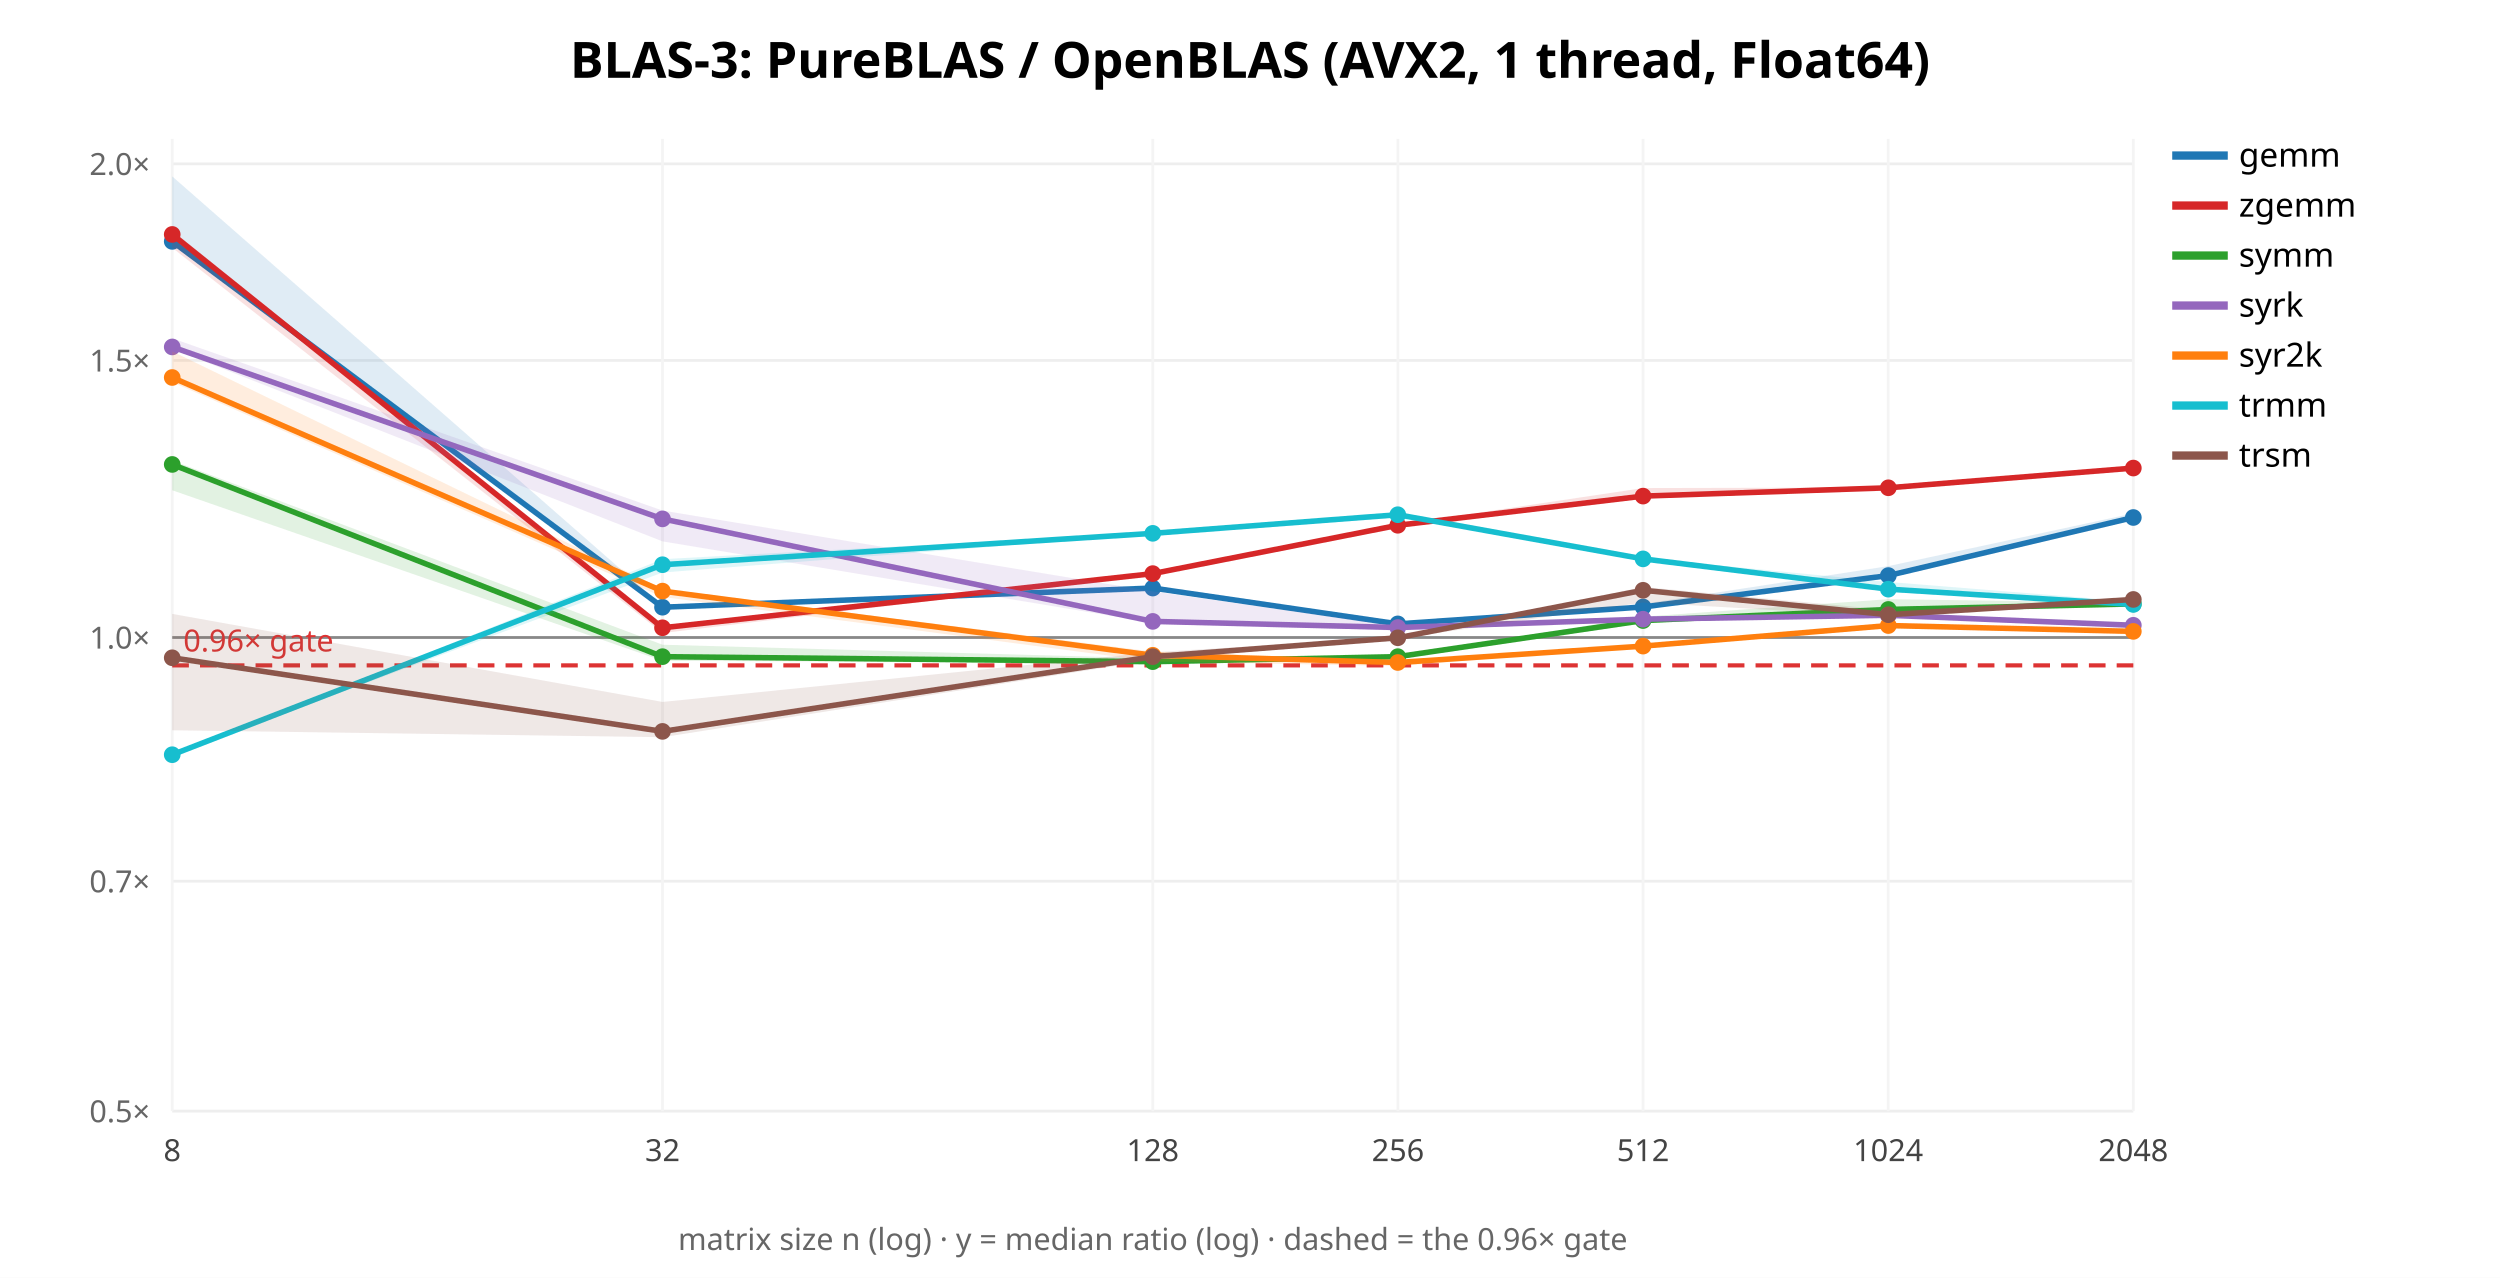
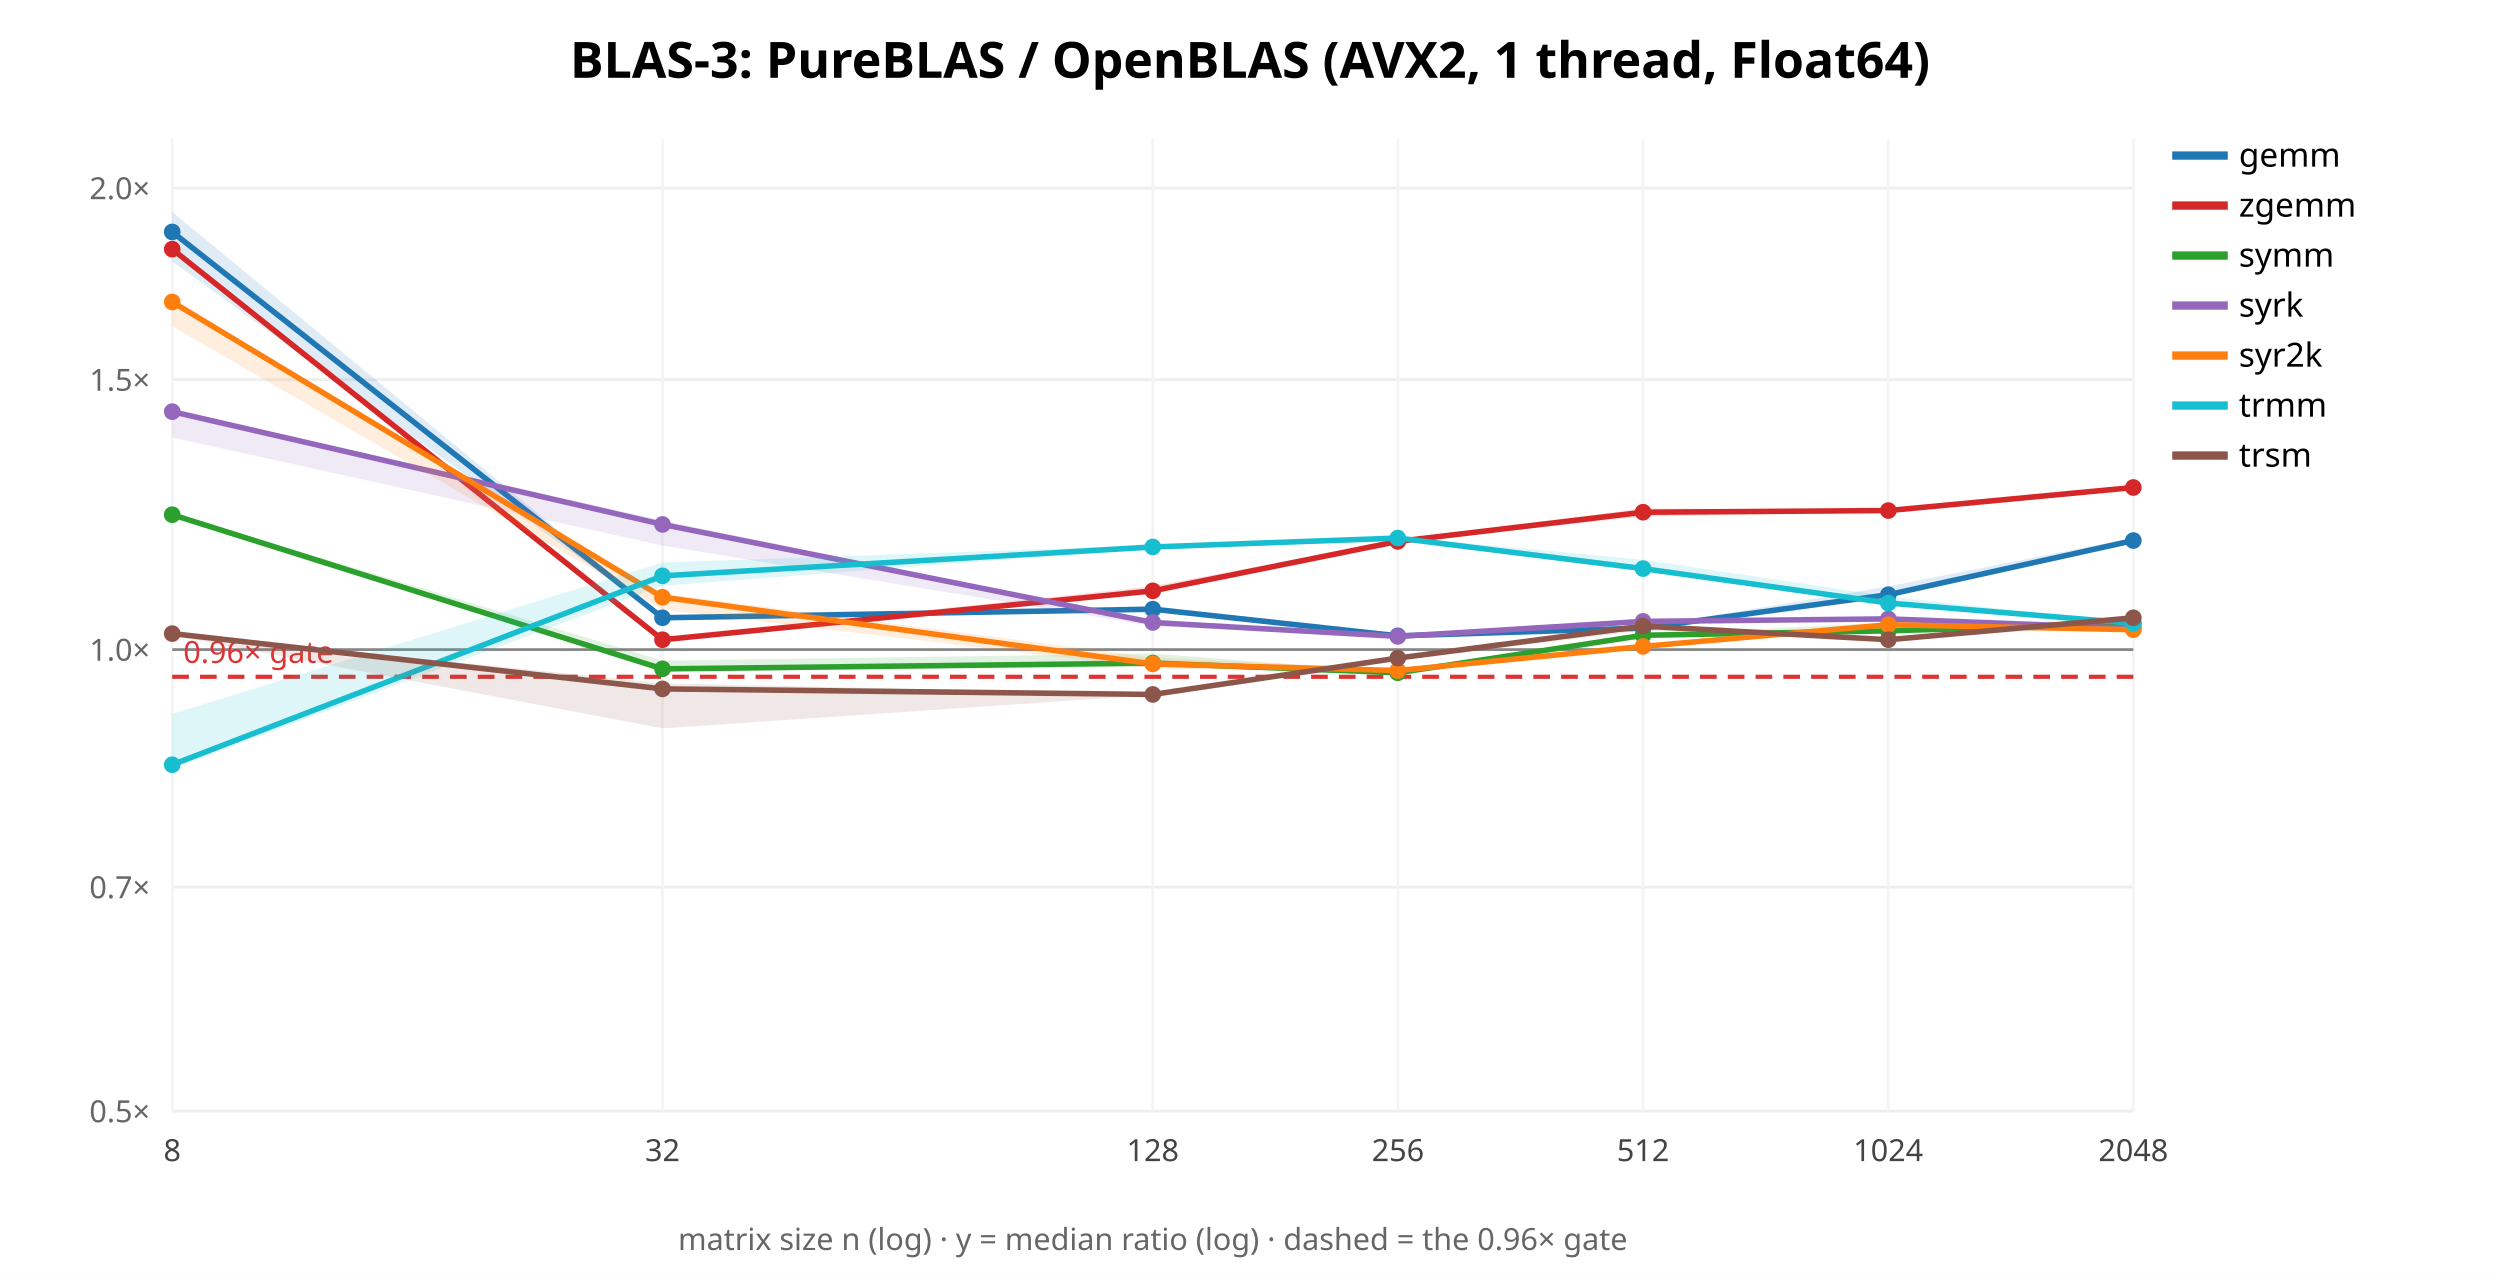
<svg xmlns="http://www.w3.org/2000/svg" width="900" height="460" font-family="sans-serif">
  <rect width="900" height="460" fill="white" />
  <text x="450.0" y="28" text-anchor="middle" font-size="18" font-weight="bold">BLAS-3: PureBLAS / OpenBLAS (AVX2, 1 thread, Float64)</text>
  <line x1="62" y1="400.0" x2="768" y2="400.0" stroke="#eee" />
  <text x="54" y="404.0" text-anchor="end" font-size="11" fill="#666">0.5×</text>
-   <line x1="62" y1="317.233" x2="768" y2="317.233" stroke="#eee" />
-   <text x="54" y="321.233" text-anchor="end" font-size="11" fill="#666">0.7×</text>
-   <line x1="62" y1="229.497" x2="768" y2="229.497" stroke="#eee" />
-   <text x="54" y="233.497" text-anchor="end" font-size="11" fill="#666">1.0×</text>
-   <line x1="62" y1="129.759" x2="768" y2="129.759" stroke="#eee" />
-   <text x="54" y="133.759" text-anchor="end" font-size="11" fill="#666">1.5×</text>
-   <line x1="62" y1="58.994" x2="768" y2="58.994" stroke="#eee" />
-   <text x="54" y="62.994" text-anchor="end" font-size="11" fill="#666">2.0×</text>
+   <line x1="62" y1="319.349" x2="768" y2="319.349" stroke="#eee" />
+   <text x="54" y="323.349" text-anchor="end" font-size="11" fill="#666">0.7×</text>
+   <line x1="62" y1="233.856" x2="768" y2="233.856" stroke="#eee" />
+   <text x="54" y="237.856" text-anchor="end" font-size="11" fill="#666">1.0×</text>
+   <line x1="62" y1="136.668" x2="768" y2="136.668" stroke="#eee" />
+   <text x="54" y="140.668" text-anchor="end" font-size="11" fill="#666">1.5×</text>
+   <line x1="62" y1="67.712" x2="768" y2="67.712" stroke="#eee" />
+   <text x="54" y="71.712" text-anchor="end" font-size="11" fill="#666">2.0×</text>
  <line x1="62.0" y1="50" x2="62.0" y2="400" stroke="#f4f4f4" />
  <text x="62.0" y="418" text-anchor="middle" font-size="11" fill="#444">8</text>
  <line x1="238.5" y1="50" x2="238.5" y2="400" stroke="#f4f4f4" />
  <text x="238.5" y="418" text-anchor="middle" font-size="11" fill="#444">32</text>
  <line x1="415.0" y1="50" x2="415.0" y2="400" stroke="#f4f4f4" />
  <text x="415.0" y="418" text-anchor="middle" font-size="11" fill="#444">128</text>
  <line x1="503.25" y1="50" x2="503.25" y2="400" stroke="#f4f4f4" />
  <text x="503.25" y="418" text-anchor="middle" font-size="11" fill="#444">256</text>
  <line x1="591.5" y1="50" x2="591.5" y2="400" stroke="#f4f4f4" />
  <text x="591.5" y="418" text-anchor="middle" font-size="11" fill="#444">512</text>
  <line x1="679.75" y1="50" x2="679.75" y2="400" stroke="#f4f4f4" />
  <text x="679.75" y="418" text-anchor="middle" font-size="11" fill="#444">1024</text>
  <line x1="768.0" y1="50" x2="768.0" y2="400" stroke="#f4f4f4" />
  <text x="768.0" y="418" text-anchor="middle" font-size="11" fill="#444">2048</text>
-   <line x1="62" y1="229.497" x2="768" y2="229.497" stroke="#888" />
-   <line x1="62" y1="239.538" x2="768" y2="239.538" stroke="#d33" stroke-width="1.5" stroke-dasharray="6 4" />
-   <text x="66" y="234.538" font-size="11" fill="#d33">0.96× gate</text>
-   <polygon points="62.0,63.5 238.5,218.1 415.0,211.7 503.2,224.5 591.5,217.4 679.8,203.8 768.0,184.8 768.0,186.9 679.8,207.3 591.5,218.8 503.2,224.6 415.0,212.1 238.5,218.9 62.0,88.0" fill="#1f77b4" opacity="0.14" stroke="none" />
-   <polyline points="62.0,86.9 238.5,218.6 415.0,211.7 503.2,224.6 591.5,218.5 679.8,207.2 768.0,186.3" fill="none" stroke="#1f77b4" stroke-width="2" />
-   <circle cx="62.0" cy="86.9" r="3" fill="#1f77b4" />
-   <circle cx="238.5" cy="218.6" r="3" fill="#1f77b4" />
-   <circle cx="415.0" cy="211.7" r="3" fill="#1f77b4" />
-   <circle cx="503.2" cy="224.6" r="3" fill="#1f77b4" />
-   <circle cx="591.5" cy="218.5" r="3" fill="#1f77b4" />
-   <circle cx="679.8" cy="207.2" r="3" fill="#1f77b4" />
-   <circle cx="768.0" cy="186.3" r="3" fill="#1f77b4" />
+   <line x1="62" y1="233.856" x2="768" y2="233.856" stroke="#888" />
+   <line x1="62" y1="243.641" x2="768" y2="243.641" stroke="#d33" stroke-width="1.5" stroke-dasharray="6 4" />
+   <text x="66" y="238.641" font-size="11" fill="#d33">0.96× gate</text>
+   <polygon points="62.0,76.3 238.5,221.8 415.0,219.1 503.2,228.7 591.5,225.8 679.8,211.1 768.0,193.6 768.0,195.1 679.8,214.3 591.5,226.6 503.2,229.1 415.0,220.2 238.5,222.6 62.0,94.1" fill="#1f77b4" opacity="0.14" stroke="none" />
+   <polyline points="62.0,83.5 238.5,222.4 415.0,219.3 503.2,228.9 591.5,226.1 679.8,214.1 768.0,194.6" fill="none" stroke="#1f77b4" stroke-width="2" />
+   <circle cx="62.0" cy="83.5" r="3" fill="#1f77b4" />
+   <circle cx="238.5" cy="222.4" r="3" fill="#1f77b4" />
+   <circle cx="415.0" cy="219.3" r="3" fill="#1f77b4" />
+   <circle cx="503.2" cy="228.9" r="3" fill="#1f77b4" />
+   <circle cx="591.5" cy="226.1" r="3" fill="#1f77b4" />
+   <circle cx="679.8" cy="214.1" r="3" fill="#1f77b4" />
+   <circle cx="768.0" cy="194.6" r="3" fill="#1f77b4" />
  <line x1="782" y1="56" x2="802" y2="56" stroke="#1f77b4" stroke-width="3" />
  <text x="806" y="60" font-size="12">gemm</text>
-   <polygon points="62.0,83.0 238.5,225.5 415.0,206.4 503.2,188.9 591.5,175.7 679.8,175.5 768.0,168.3 768.0,168.9 679.8,175.9 591.5,179.1 503.2,189.2 415.0,206.7 238.5,227.9 62.0,89.2" fill="#d62728" opacity="0.14" stroke="none" />
-   <polyline points="62.0,84.4 238.5,226.0 415.0,206.5 503.2,189.1 591.5,178.6 679.8,175.6 768.0,168.5" fill="none" stroke="#d62728" stroke-width="2" />
-   <circle cx="62.0" cy="84.4" r="3" fill="#d62728" />
-   <circle cx="238.5" cy="226.0" r="3" fill="#d62728" />
-   <circle cx="415.0" cy="206.5" r="3" fill="#d62728" />
-   <circle cx="503.2" cy="189.1" r="3" fill="#d62728" />
-   <circle cx="591.5" cy="178.6" r="3" fill="#d62728" />
-   <circle cx="679.8" cy="175.6" r="3" fill="#d62728" />
-   <circle cx="768.0" cy="168.5" r="3" fill="#d62728" />
+   <polygon points="62.0,89.0 238.5,229.7 415.0,211.0 503.2,194.4 591.5,183.0 679.8,183.6 768.0,175.4 768.0,175.7 679.8,184.2 591.5,186.0 503.2,195.1 415.0,212.9 238.5,231.0 62.0,90.4" fill="#d62728" opacity="0.14" stroke="none" />
+   <polyline points="62.0,89.7 238.5,230.3 415.0,212.7 503.2,194.9 591.5,184.4 679.8,183.8 768.0,175.5" fill="none" stroke="#d62728" stroke-width="2" />
+   <circle cx="62.0" cy="89.7" r="3" fill="#d62728" />
+   <circle cx="238.5" cy="230.3" r="3" fill="#d62728" />
+   <circle cx="415.0" cy="212.7" r="3" fill="#d62728" />
+   <circle cx="503.2" cy="194.9" r="3" fill="#d62728" />
+   <circle cx="591.5" cy="184.4" r="3" fill="#d62728" />
+   <circle cx="679.8" cy="183.8" r="3" fill="#d62728" />
+   <circle cx="768.0" cy="175.5" r="3" fill="#d62728" />
  <line x1="782" y1="74" x2="802" y2="74" stroke="#d62728" stroke-width="3" />
  <text x="806" y="78" font-size="12">zgemm</text>
-   <polygon points="62.0,165.8 238.5,232.1 415.0,237.0 503.2,236.2 591.5,222.0 679.8,215.7 768.0,217.0 768.0,217.6 679.8,219.5 591.5,224.4 503.2,236.9 415.0,238.6 238.5,237.9 62.0,176.5" fill="#2ca02c" opacity="0.14" stroke="none" />
-   <polyline points="62.0,167.2 238.5,236.4 415.0,238.2 503.2,236.4 591.5,223.4 679.8,219.4 768.0,217.4" fill="none" stroke="#2ca02c" stroke-width="2" />
-   <circle cx="62.0" cy="167.2" r="3" fill="#2ca02c" />
-   <circle cx="238.5" cy="236.4" r="3" fill="#2ca02c" />
-   <circle cx="415.0" cy="238.2" r="3" fill="#2ca02c" />
-   <circle cx="503.2" cy="236.4" r="3" fill="#2ca02c" />
-   <circle cx="591.5" cy="223.4" r="3" fill="#2ca02c" />
-   <circle cx="679.8" cy="219.4" r="3" fill="#2ca02c" />
-   <circle cx="768.0" cy="217.4" r="3" fill="#2ca02c" />
+   <polygon points="62.0,184.7 238.5,237.8 415.0,235.3 503.2,242.1 591.5,228.6 679.8,224.1 768.0,223.6 768.0,225.9 679.8,227.2 591.5,229.6 503.2,242.3 415.0,240.1 238.5,241.6 62.0,185.9" fill="#2ca02c" opacity="0.14" stroke="none" />
+   <polyline points="62.0,185.3 238.5,240.8 415.0,238.7 503.2,242.2 591.5,228.7 679.8,227.1 768.0,224.5" fill="none" stroke="#2ca02c" stroke-width="2" />
+   <circle cx="62.0" cy="185.3" r="3" fill="#2ca02c" />
+   <circle cx="238.5" cy="240.8" r="3" fill="#2ca02c" />
+   <circle cx="415.0" cy="238.7" r="3" fill="#2ca02c" />
+   <circle cx="503.2" cy="242.2" r="3" fill="#2ca02c" />
+   <circle cx="591.5" cy="228.7" r="3" fill="#2ca02c" />
+   <circle cx="679.8" cy="227.1" r="3" fill="#2ca02c" />
+   <circle cx="768.0" cy="224.5" r="3" fill="#2ca02c" />
  <line x1="782" y1="92" x2="802" y2="92" stroke="#2ca02c" stroke-width="3" />
  <text x="806" y="96" font-size="12">symm</text>
-   <polygon points="62.0,121.8 238.5,183.8 415.0,212.9 503.2,225.4 591.5,221.9 679.8,221.5 768.0,224.9 768.0,225.9 679.8,221.5 591.5,223.2 503.2,227.0 415.0,224.2 238.5,194.9 62.0,125.6" fill="#9467bd" opacity="0.14" stroke="none" />
-   <polyline points="62.0,124.9 238.5,186.8 415.0,223.7 503.2,225.9 591.5,222.9 679.8,221.5 768.0,225.1" fill="none" stroke="#9467bd" stroke-width="2" />
-   <circle cx="62.0" cy="124.9" r="3" fill="#9467bd" />
-   <circle cx="238.5" cy="186.8" r="3" fill="#9467bd" />
-   <circle cx="415.0" cy="223.7" r="3" fill="#9467bd" />
-   <circle cx="503.2" cy="225.9" r="3" fill="#9467bd" />
-   <circle cx="591.5" cy="222.9" r="3" fill="#9467bd" />
-   <circle cx="679.8" cy="221.5" r="3" fill="#9467bd" />
-   <circle cx="768.0" cy="225.1" r="3" fill="#9467bd" />
+   <polygon points="62.0,147.6 238.5,187.4 415.0,223.8 503.2,228.1 591.5,223.5 679.8,222.7 768.0,225.4 768.0,226.3 679.8,223.0 591.5,224.3 503.2,229.3 415.0,225.4 238.5,196.4 62.0,157.5" fill="#9467bd" opacity="0.14" stroke="none" />
+   <polyline points="62.0,148.2 238.5,188.8 415.0,224.1 503.2,229.1 591.5,223.7 679.8,222.8 768.0,226.2" fill="none" stroke="#9467bd" stroke-width="2" />
+   <circle cx="62.0" cy="148.2" r="3" fill="#9467bd" />
+   <circle cx="238.5" cy="188.8" r="3" fill="#9467bd" />
+   <circle cx="415.0" cy="224.1" r="3" fill="#9467bd" />
+   <circle cx="503.2" cy="229.1" r="3" fill="#9467bd" />
+   <circle cx="591.5" cy="223.7" r="3" fill="#9467bd" />
+   <circle cx="679.8" cy="222.8" r="3" fill="#9467bd" />
+   <circle cx="768.0" cy="226.2" r="3" fill="#9467bd" />
  <line x1="782" y1="110" x2="802" y2="110" stroke="#9467bd" stroke-width="3" />
  <text x="806" y="114" font-size="12">syrk</text>
-   <polygon points="62.0,126.5 238.5,212.0 415.0,234.6 503.2,237.8 591.5,232.4 679.8,225.1 768.0,226.9 768.0,227.9 679.8,225.4 591.5,232.6 503.2,239.8 415.0,238.1 238.5,214.9 62.0,137.6" fill="#ff7f0e" opacity="0.14" stroke="none" />
-   <polyline points="62.0,135.9 238.5,212.8 415.0,235.9 503.2,238.5 591.5,232.6 679.8,225.2 768.0,227.3" fill="none" stroke="#ff7f0e" stroke-width="2" />
-   <circle cx="62.0" cy="135.9" r="3" fill="#ff7f0e" />
-   <circle cx="238.5" cy="212.8" r="3" fill="#ff7f0e" />
-   <circle cx="415.0" cy="235.9" r="3" fill="#ff7f0e" />
-   <circle cx="503.2" cy="238.5" r="3" fill="#ff7f0e" />
-   <circle cx="591.5" cy="232.6" r="3" fill="#ff7f0e" />
-   <circle cx="679.8" cy="225.2" r="3" fill="#ff7f0e" />
-   <circle cx="768.0" cy="227.3" r="3" fill="#ff7f0e" />
+   <polygon points="62.0,107.9 238.5,213.7 415.0,236.7 503.2,240.9 591.5,232.4 679.8,224.9 768.0,226.5 768.0,227.2 679.8,225.1 591.5,232.9 503.2,242.0 415.0,240.6 238.5,219.4 62.0,117.5" fill="#ff7f0e" opacity="0.14" stroke="none" />
+   <polyline points="62.0,108.7 238.5,215.0 415.0,239.0 503.2,241.4 591.5,232.7 679.8,224.9 768.0,226.7" fill="none" stroke="#ff7f0e" stroke-width="2" />
+   <circle cx="62.0" cy="108.7" r="3" fill="#ff7f0e" />
+   <circle cx="238.5" cy="215.0" r="3" fill="#ff7f0e" />
+   <circle cx="415.0" cy="239.0" r="3" fill="#ff7f0e" />
+   <circle cx="503.2" cy="241.4" r="3" fill="#ff7f0e" />
+   <circle cx="591.5" cy="232.7" r="3" fill="#ff7f0e" />
+   <circle cx="679.8" cy="224.9" r="3" fill="#ff7f0e" />
+   <circle cx="768.0" cy="226.7" r="3" fill="#ff7f0e" />
  <line x1="782" y1="128" x2="802" y2="128" stroke="#ff7f0e" stroke-width="3" />
  <text x="806" y="132" font-size="12">syr2k</text>
-   <polygon points="62.0,271.7 238.5,201.3 415.0,191.7 503.2,184.8 591.5,200.9 679.8,209.5 768.0,216.6 768.0,218.5 679.8,212.9 591.5,201.3 503.2,185.6 415.0,192.3 238.5,206.1 62.0,271.9" fill="#17becf" opacity="0.14" stroke="none" />
-   <polyline points="62.0,271.7 238.5,203.3 415.0,192.0 503.2,185.3 591.5,201.2 679.8,212.1 768.0,217.6" fill="none" stroke="#17becf" stroke-width="2" />
-   <circle cx="62.0" cy="271.7" r="3" fill="#17becf" />
-   <circle cx="238.5" cy="203.3" r="3" fill="#17becf" />
-   <circle cx="415.0" cy="192.0" r="3" fill="#17becf" />
-   <circle cx="503.2" cy="185.3" r="3" fill="#17becf" />
-   <circle cx="591.5" cy="201.2" r="3" fill="#17becf" />
-   <circle cx="679.8" cy="212.1" r="3" fill="#17becf" />
-   <circle cx="768.0" cy="217.6" r="3" fill="#17becf" />
+   <polygon points="62.0,257.0 238.5,202.5 415.0,196.3 503.2,193.2 591.5,201.5 679.8,214.7 768.0,224.4 768.0,224.6 679.8,217.4 591.5,205.3 503.2,194.8 415.0,197.4 238.5,210.9 62.0,276.7" fill="#17becf" opacity="0.14" stroke="none" />
+   <polyline points="62.0,275.3 238.5,207.3 415.0,196.9 503.2,193.7 591.5,204.7 679.8,217.1 768.0,224.4" fill="none" stroke="#17becf" stroke-width="2" />
+   <circle cx="62.0" cy="275.3" r="3" fill="#17becf" />
+   <circle cx="238.5" cy="207.3" r="3" fill="#17becf" />
+   <circle cx="415.0" cy="196.9" r="3" fill="#17becf" />
+   <circle cx="503.2" cy="193.7" r="3" fill="#17becf" />
+   <circle cx="591.5" cy="204.7" r="3" fill="#17becf" />
+   <circle cx="679.8" cy="217.1" r="3" fill="#17becf" />
+   <circle cx="768.0" cy="224.4" r="3" fill="#17becf" />
  <line x1="782" y1="146" x2="802" y2="146" stroke="#17becf" stroke-width="3" />
  <text x="806" y="150" font-size="12">trmm</text>
-   <polygon points="62.0,221.0 238.5,252.7 415.0,234.8 503.2,229.5 591.5,211.3 679.8,219.6 768.0,215.6 768.0,216.2 679.8,222.0 591.5,216.9 503.2,230.0 415.0,237.6 238.5,265.4 62.0,262.9" fill="#8c564b" opacity="0.14" stroke="none" />
-   <polyline points="62.0,236.8 238.5,263.3 415.0,236.4 503.2,229.6 591.5,212.5 679.8,221.3 768.0,215.8" fill="none" stroke="#8c564b" stroke-width="2" />
-   <circle cx="62.0" cy="236.8" r="3" fill="#8c564b" />
-   <circle cx="238.5" cy="263.3" r="3" fill="#8c564b" />
-   <circle cx="415.0" cy="236.4" r="3" fill="#8c564b" />
-   <circle cx="503.2" cy="229.6" r="3" fill="#8c564b" />
-   <circle cx="591.5" cy="212.5" r="3" fill="#8c564b" />
-   <circle cx="679.8" cy="221.3" r="3" fill="#8c564b" />
-   <circle cx="768.0" cy="215.8" r="3" fill="#8c564b" />
+   <polygon points="62.0,227.9 238.5,246.0 415.0,249.9 503.2,236.5 591.5,224.5 679.8,230.1 768.0,221.7 768.0,224.4 679.8,230.6 591.5,227.0 503.2,237.7 415.0,250.2 238.5,262.2 62.0,228.8" fill="#8c564b" opacity="0.14" stroke="none" />
+   <polyline points="62.0,228.1 238.5,248.0 415.0,250.0 503.2,236.9 591.5,225.4 679.8,230.3 768.0,222.4" fill="none" stroke="#8c564b" stroke-width="2" />
+   <circle cx="62.0" cy="228.1" r="3" fill="#8c564b" />
+   <circle cx="238.5" cy="248.0" r="3" fill="#8c564b" />
+   <circle cx="415.0" cy="250.0" r="3" fill="#8c564b" />
+   <circle cx="503.2" cy="236.9" r="3" fill="#8c564b" />
+   <circle cx="591.5" cy="225.4" r="3" fill="#8c564b" />
+   <circle cx="679.8" cy="230.3" r="3" fill="#8c564b" />
+   <circle cx="768.0" cy="222.4" r="3" fill="#8c564b" />
  <line x1="782" y1="164" x2="802" y2="164" stroke="#8c564b" stroke-width="3" />
  <text x="806" y="168" font-size="12">trsm</text>
  <text x="415.0" y="450" text-anchor="middle" font-size="11" fill="#666">matrix size n (log) · y = median ratio (log) · dashed = the 0.96× gate</text>
</svg>
